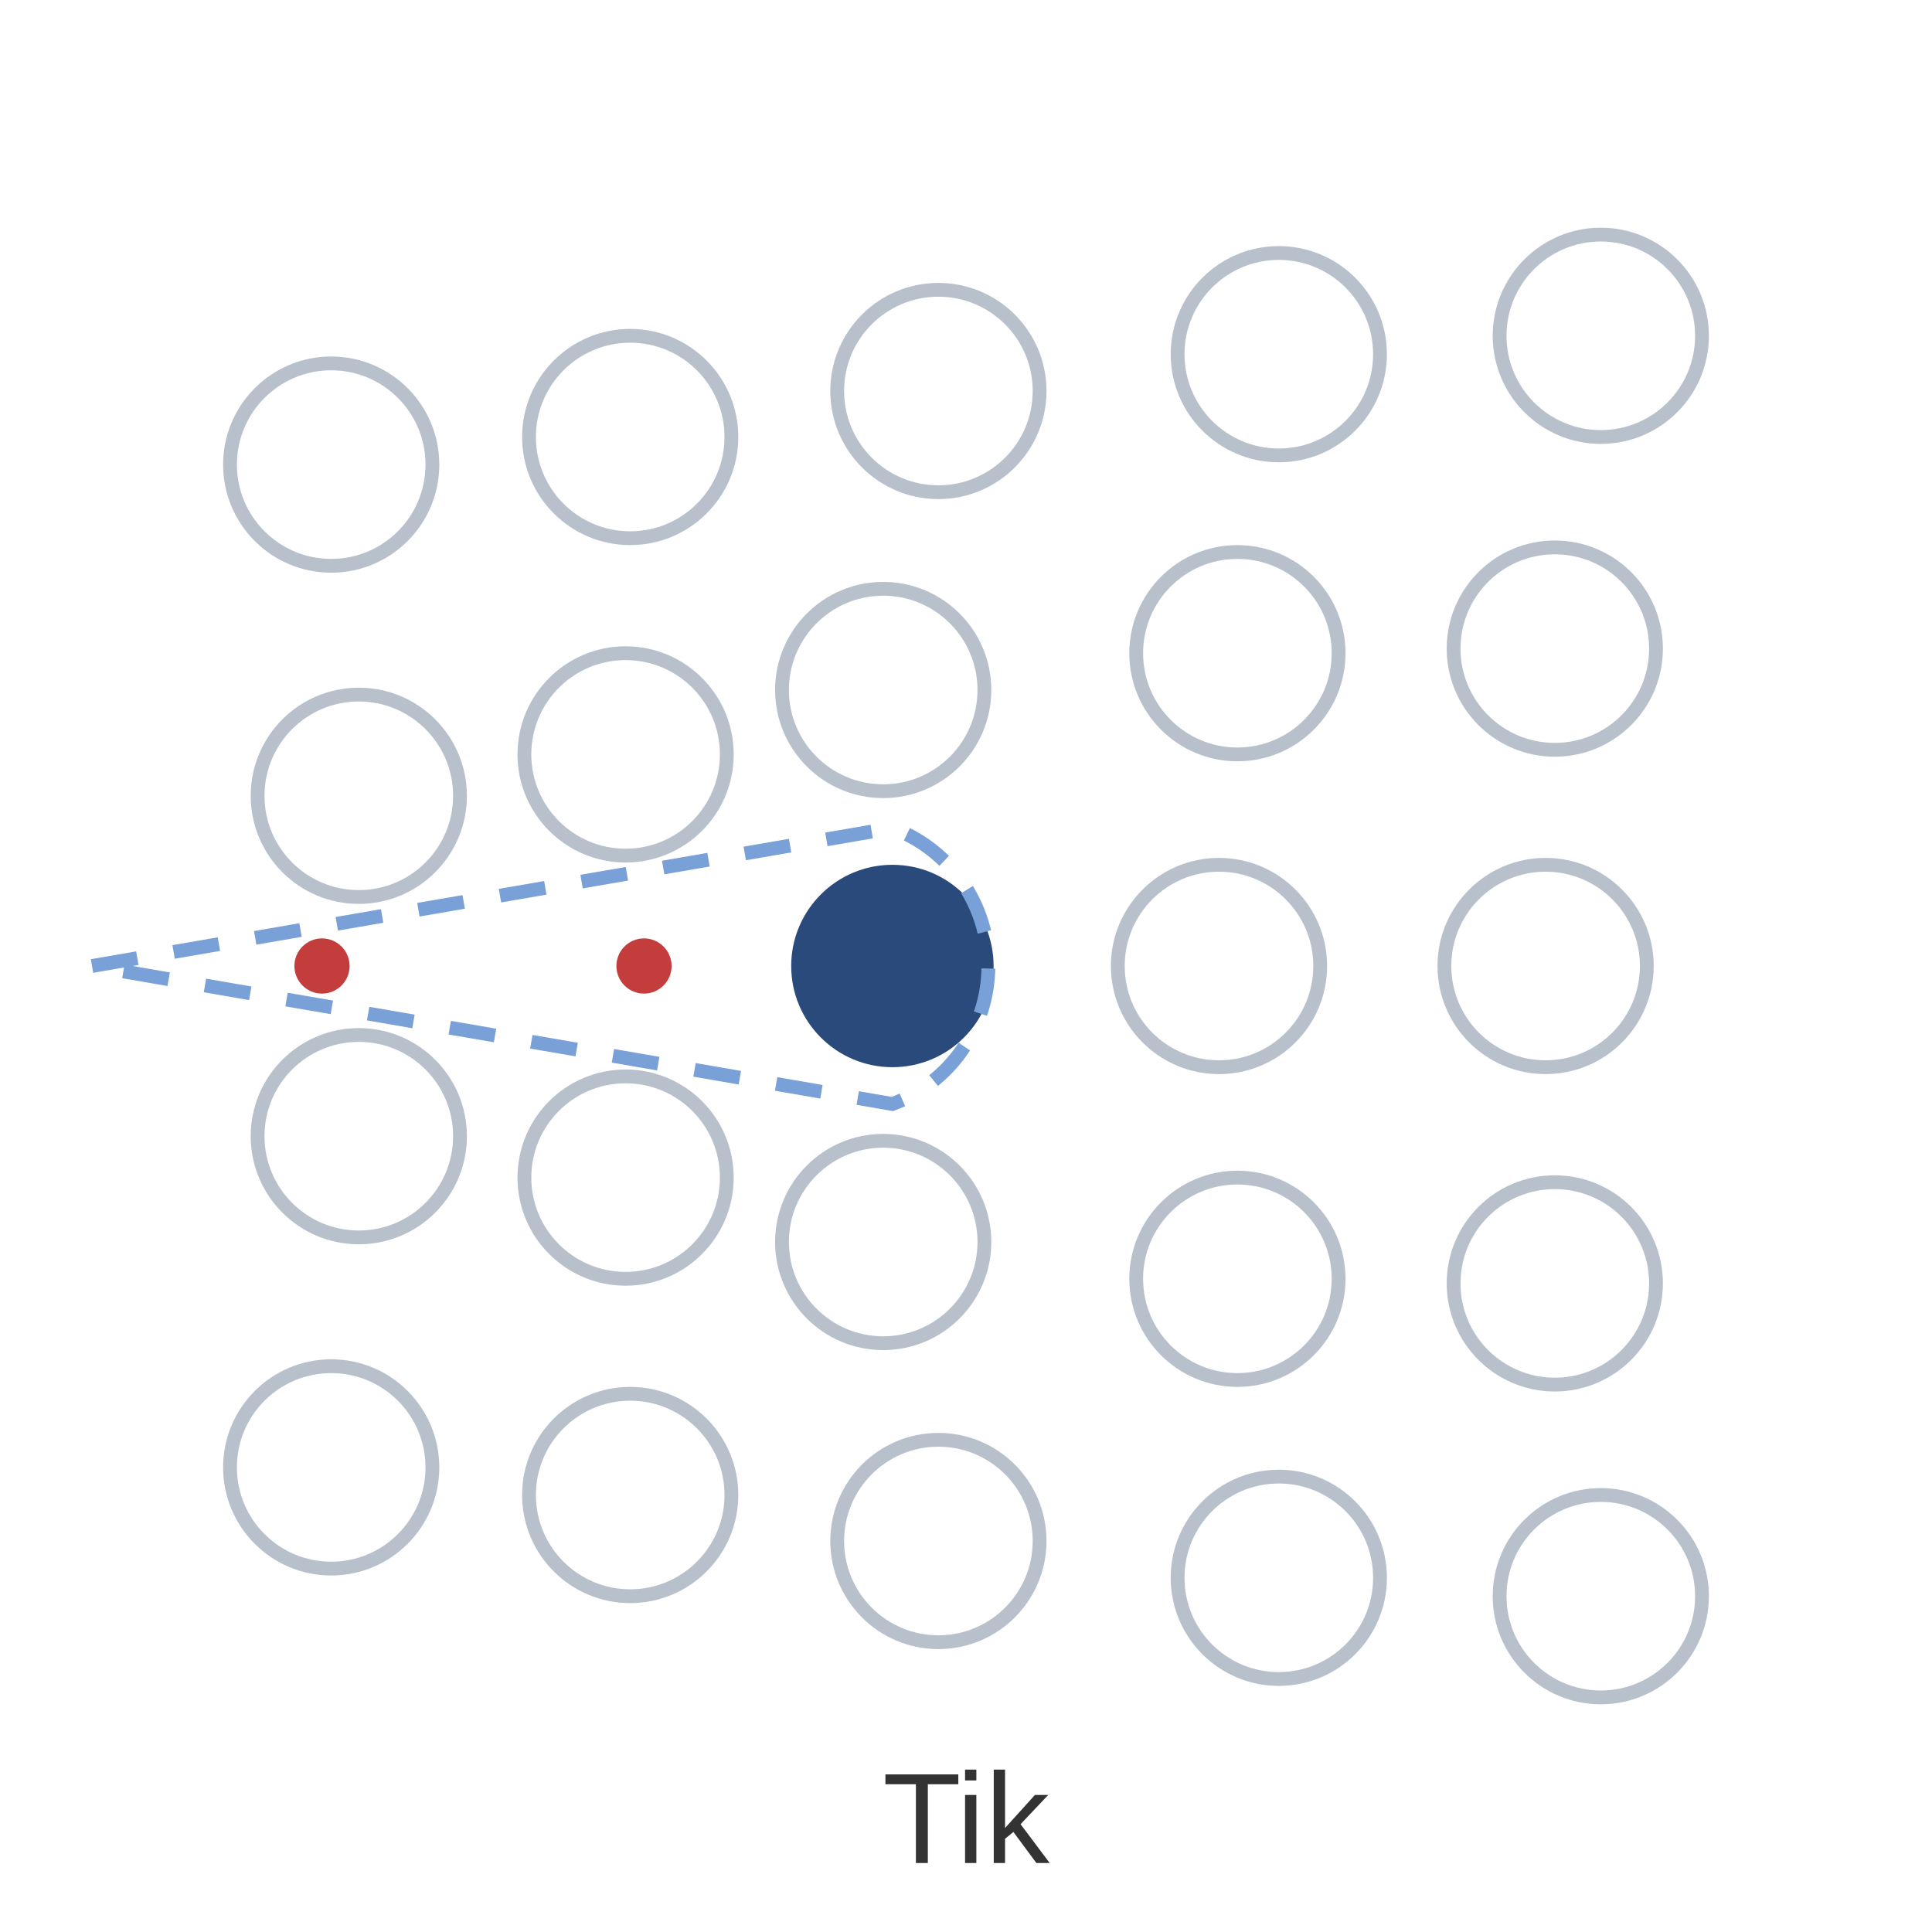
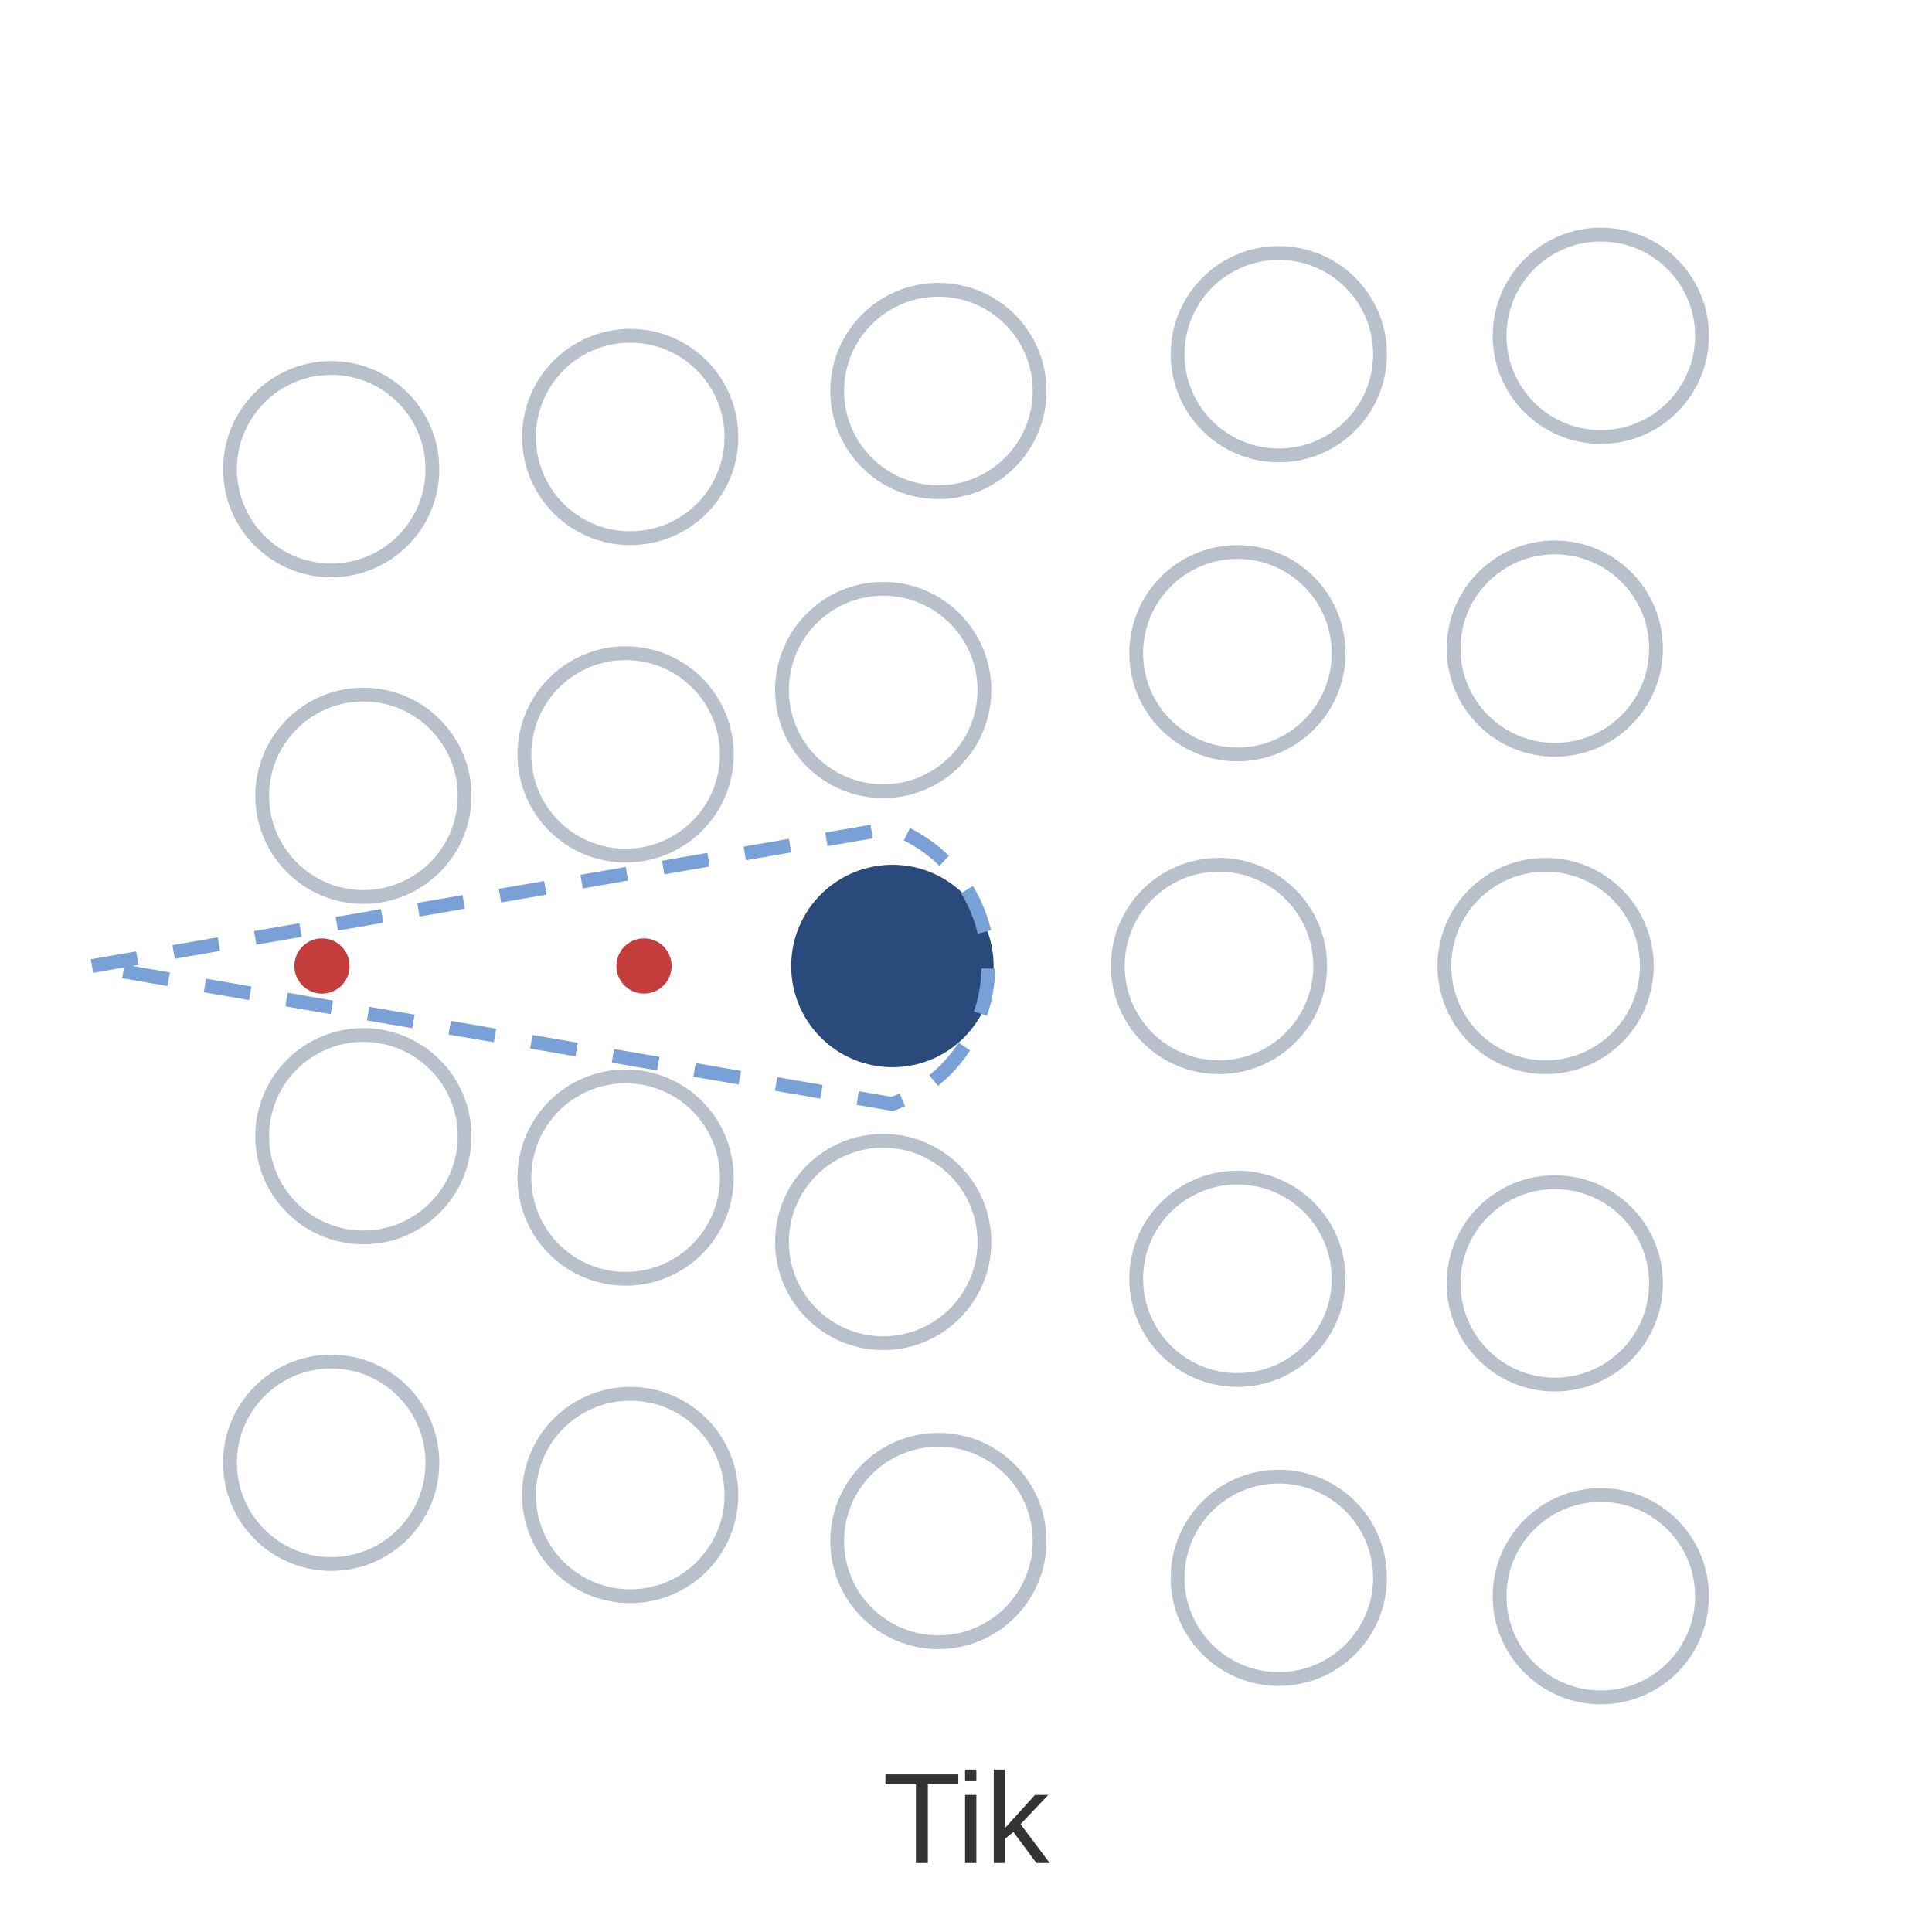
<svg xmlns="http://www.w3.org/2000/svg" width="420" height="420" viewBox="0 0 420 420">
  <rect width="100%" height="100%" fill="white" />
  <g fill="none" stroke="#b8c0cc" stroke-width="3">
-     <circle cx="72" cy="101" r="22" />
+     <circle cx="72" cy="102" r="22" />
    <circle cx="137" cy="95" r="22" />
    <circle cx="204" cy="85" r="22" />
    <circle cx="278" cy="77" r="22" />
    <circle cx="348" cy="73" r="22" />
-     <circle cx="78" cy="173" r="22" />
+     <circle cx="79" cy="173" r="22" />
    <circle cx="136" cy="164" r="22" />
    <circle cx="192" cy="150" r="22" />
    <circle cx="269" cy="142" r="22" />
    <circle cx="338" cy="141" r="22" />
    <circle cx="265" cy="210" r="22" />
    <circle cx="336" cy="210" r="22" />
-     <circle cx="78" cy="247" r="22" />
+     <circle cx="79" cy="247" r="22" />
    <circle cx="136" cy="256" r="22" />
    <circle cx="192" cy="270" r="22" />
    <circle cx="269" cy="278" r="22" />
    <circle cx="338" cy="279" r="22" />
-     <circle cx="72" cy="319" r="22" />
+     <circle cx="72" cy="318" r="22" />
    <circle cx="137" cy="325" r="22" />
    <circle cx="204" cy="335" r="22" />
    <circle cx="278" cy="343" r="22" />
    <circle cx="348" cy="347" r="22" />
  </g>
  <circle cx="194" cy="210" r="22" fill="#294a7a" />
  <circle cx="140" cy="210" r="6" fill="#c43d3d" />
  <circle cx="70" cy="210" r="6" fill="#c43d3d" />
  <path d="   M 20 210   L 194 180   A 32 32 0 0 1 194 240   Z" fill="none" stroke="#7aa0d8" stroke-width="3" stroke-dasharray="10 8" />
  <text x="210" y="405" text-anchor="middle" font-family="Arial, sans-serif" font-size="28" fill="#333">
    Tik
  </text>
</svg>
